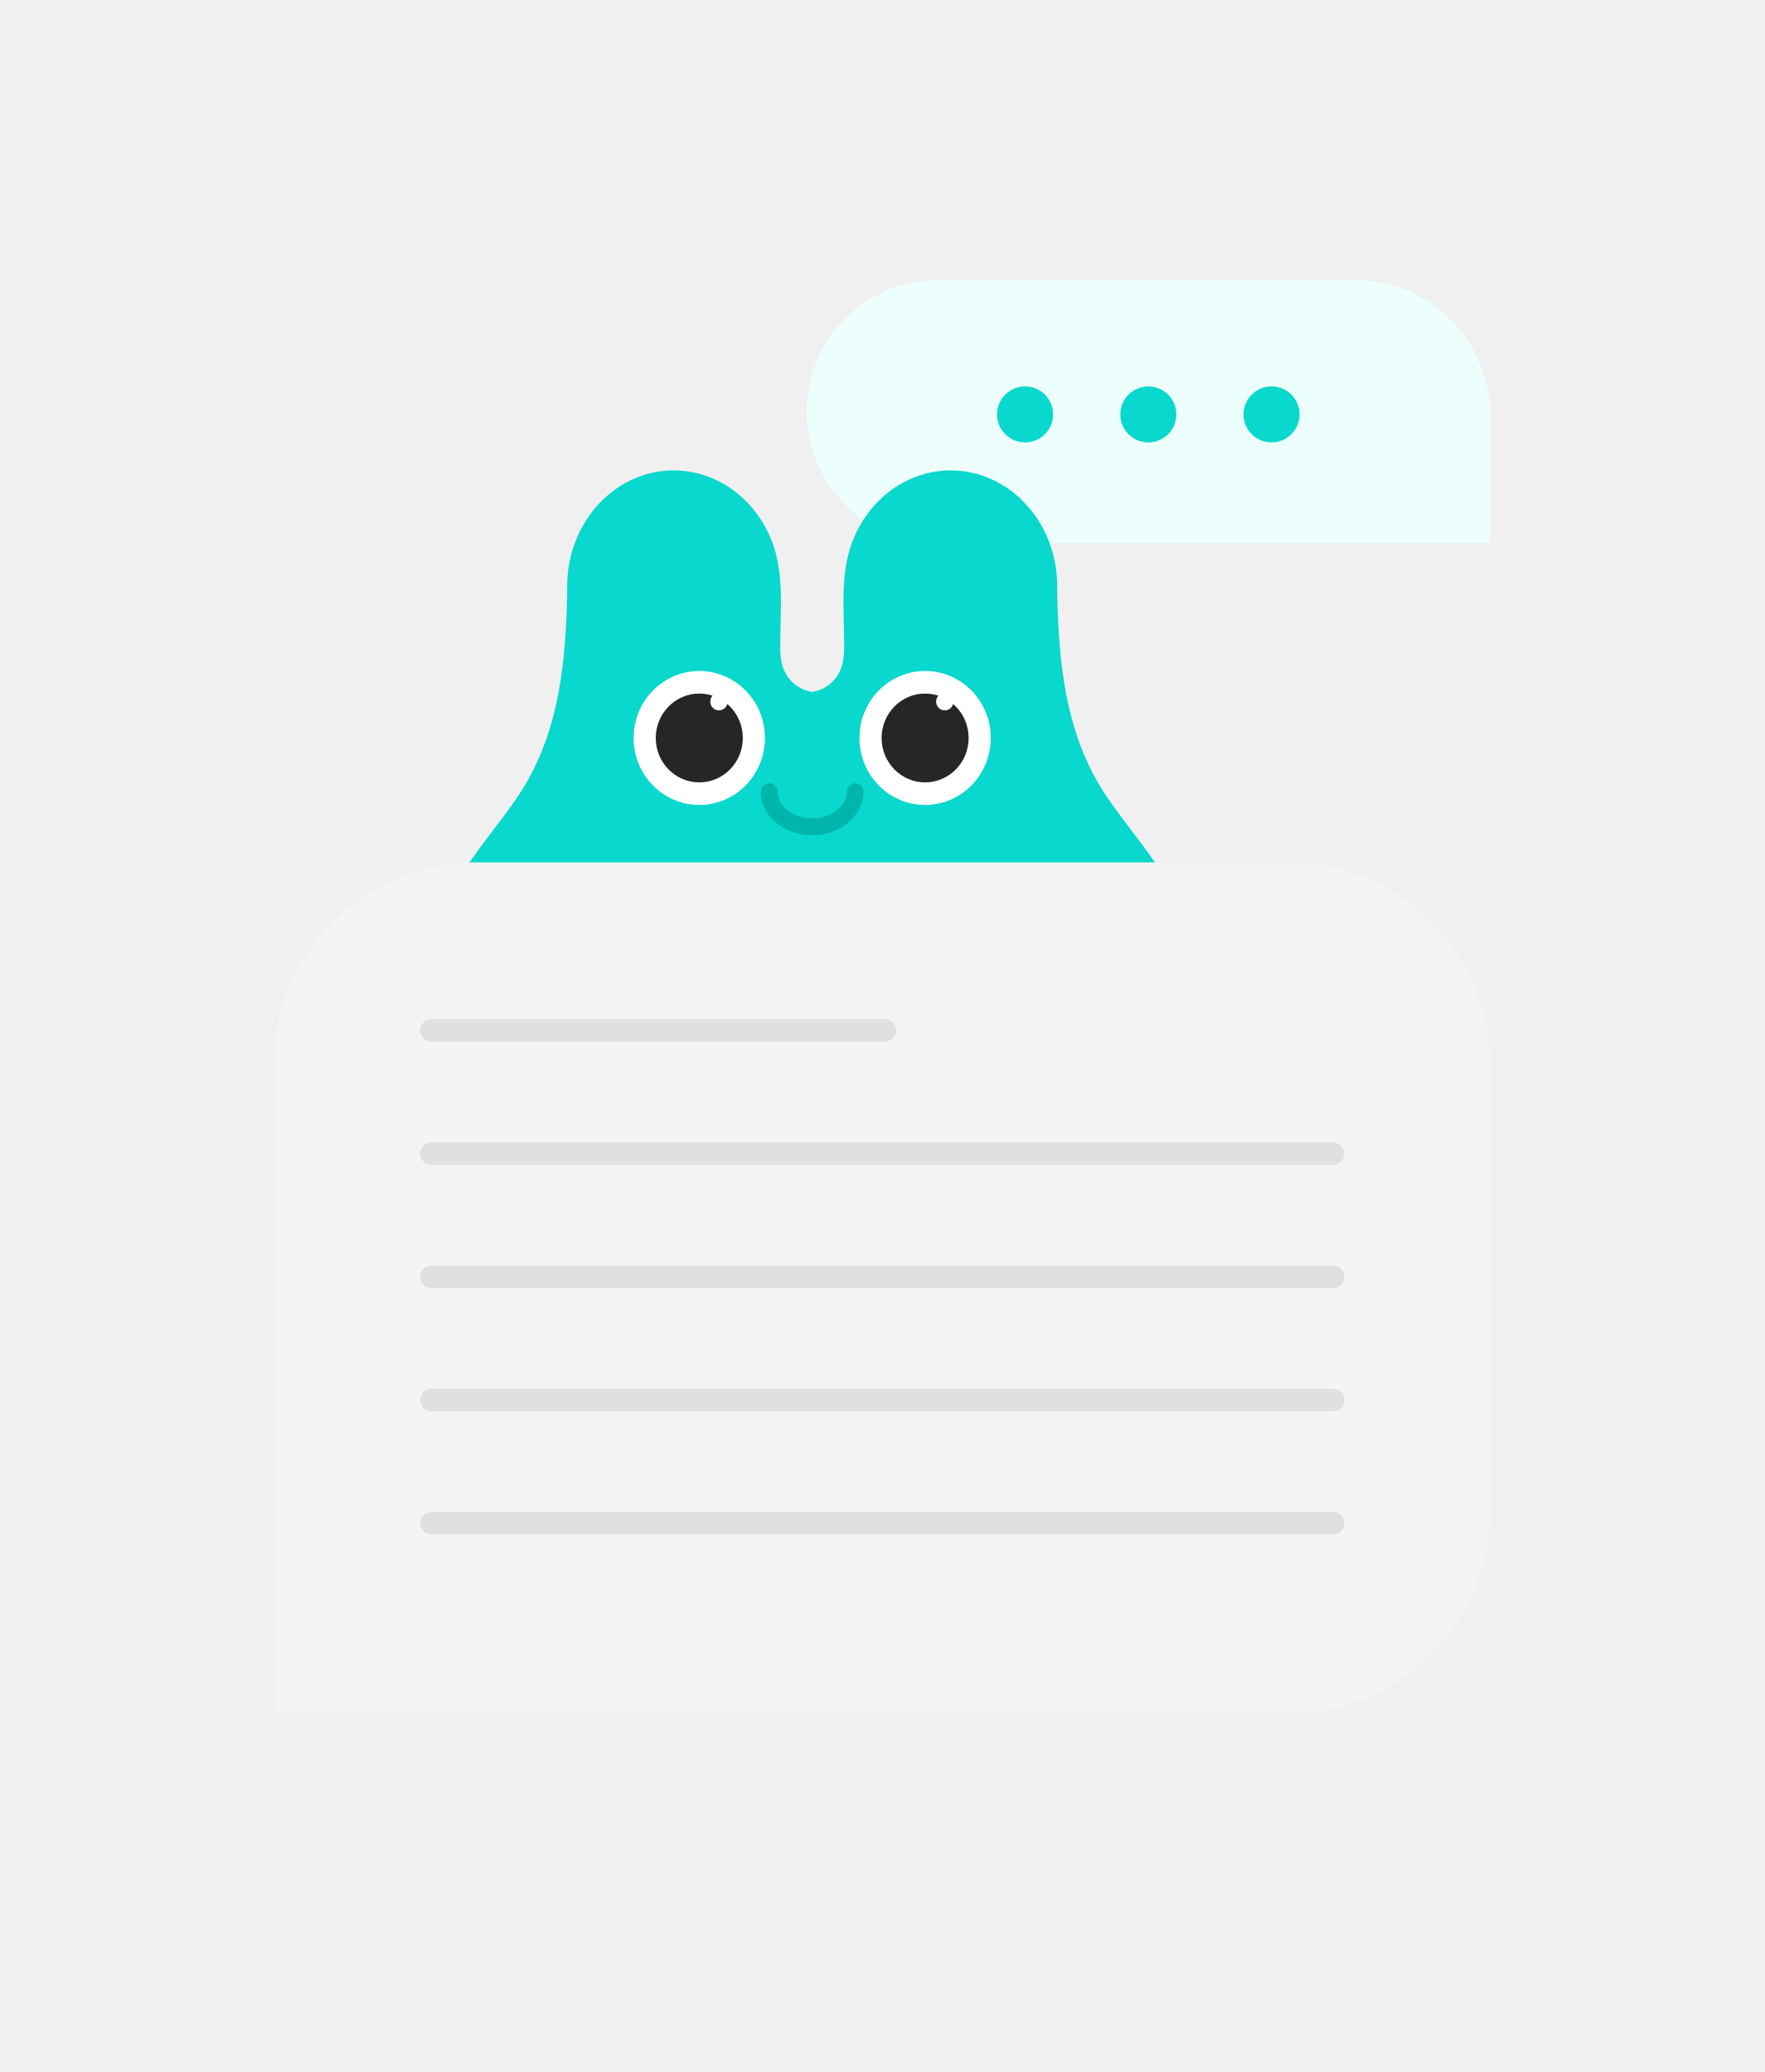
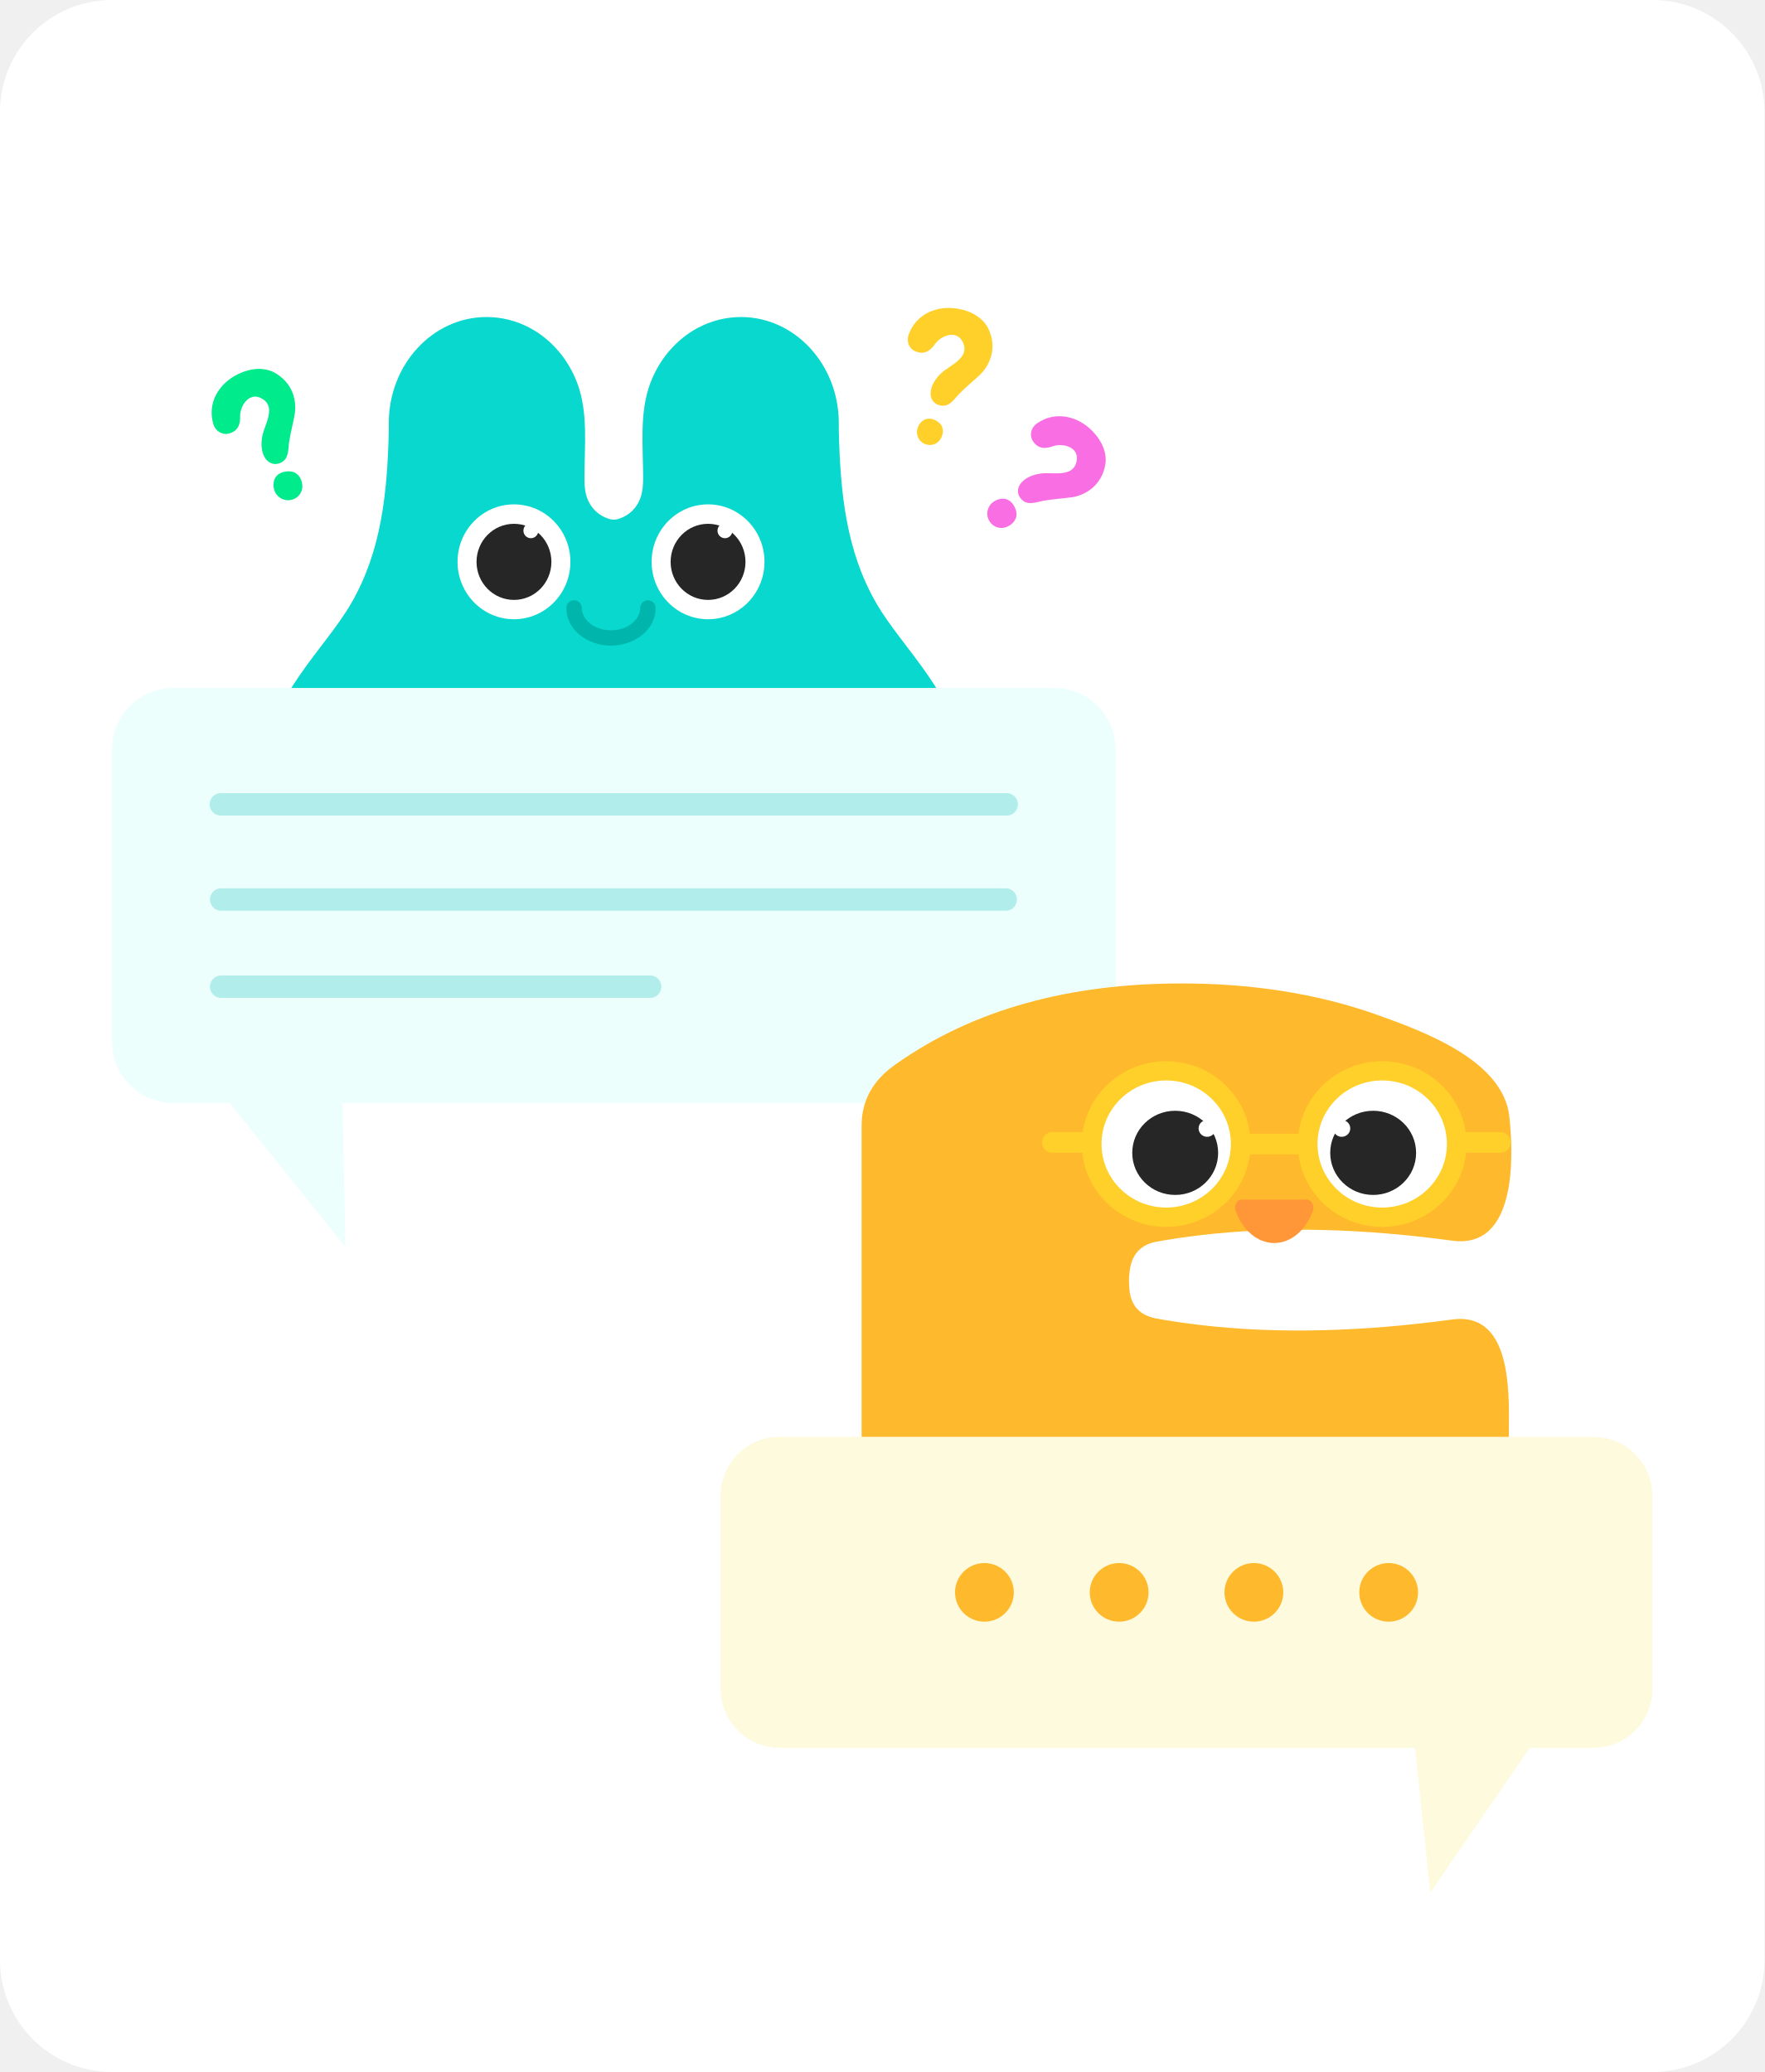
<svg xmlns="http://www.w3.org/2000/svg" width="315" height="370" viewBox="0 0 315 370" fill="none">
-   <path d="M144 73.5C144 60.521 154.521 50 167.5 50H242C255.255 50 266 60.745 266 74V97H167.5C154.521 97 144 86.479 144 73.5Z" fill="#ECFFFD" />
-   <circle cx="183" cy="74" r="5" fill="#08D8CD" />
-   <circle cx="205" cy="74" r="5" fill="#08D8CD" />
-   <circle cx="227" cy="74" r="5" fill="#08D8CD" />
-   <path d="M127.437 192.65H115.855L119.716 216.16C120.49 221.25 123.001 224 127.05 224C131.1 224 133.611 221.26 134.385 216.16L138.246 192.65H127.437Z" fill="#00B5AB" />
-   <path d="M172.23 192.65H160.647L164.508 216.16C165.282 221.25 167.793 224 171.843 224C175.892 224 178.403 221.26 179.177 216.16L183.038 192.65H172.23Z" fill="#00B5AB" />
-   <path d="M211.99 169.09C211.99 158.11 201.092 148.58 196.02 139.78C190.165 129.61 189.023 118.32 188.735 106.2V104.68C188.735 93.26 180.22 84 169.719 84C166.791 84 163.893 84.74 161.302 86.13C157.044 88.42 153.789 92.36 152.092 96.91C149.948 102.66 150.702 109.2 150.702 115.22C150.702 117.34 150.543 119.27 149.233 121.03C148.191 122.42 146.662 123.29 144.995 123.56C143.328 123.29 141.789 122.41 140.757 121.03C139.437 119.28 139.278 117.35 139.288 115.22C139.288 109.2 140.042 102.66 137.899 96.91C136.201 92.36 132.946 88.41 128.688 86.13C126.097 84.74 123.199 84 120.271 84C109.771 84 101.255 93.26 101.255 104.68V106.2C100.967 118.32 99.826 129.61 93.97 139.78C88.898 148.58 78 158.11 78 169.09C78 181.74 89.424 190.52 99.607 195.49C121.552 206.21 147.407 207.45 170.949 202.12C185.956 198.72 208.089 190.71 211.603 173.06C211.861 171.75 212 170.42 212 169.09H211.99Z" fill="#08D8CD" />
-   <path d="M152.667 141.38C152.667 144.84 149.233 147.64 144.995 147.64C140.757 147.64 137.323 144.84 137.323 141.38" stroke="#00B5AB" stroke-width="3" stroke-linecap="round" stroke-linejoin="round" />
-   <path d="M124.837 143.74C131.311 143.74 136.559 138.385 136.559 131.78C136.559 125.175 131.311 119.82 124.837 119.82C118.363 119.82 113.115 125.175 113.115 131.78C113.115 138.385 118.363 143.74 124.837 143.74Z" fill="white" />
-   <path d="M124.837 139.71C129.129 139.71 132.609 136.16 132.609 131.78C132.609 127.4 129.129 123.85 124.837 123.85C120.545 123.85 117.066 127.4 117.066 131.78C117.066 136.16 120.545 139.71 124.837 139.71Z" fill="#262626" />
-   <path d="M128.351 126.86C129.206 126.86 129.899 126.153 129.899 125.28C129.899 124.407 129.206 123.7 128.351 123.7C127.496 123.7 126.802 124.407 126.802 125.28C126.802 126.153 127.496 126.86 128.351 126.86Z" fill="white" />
-   <path d="M165.153 143.74C171.627 143.74 176.875 138.385 176.875 131.78C176.875 125.175 171.627 119.82 165.153 119.82C158.679 119.82 153.431 125.175 153.431 131.78C153.431 138.385 158.679 143.74 165.153 143.74Z" fill="white" />
-   <path d="M165.153 139.71C169.445 139.71 172.924 136.16 172.924 131.78C172.924 127.4 169.445 123.85 165.153 123.85C160.861 123.85 157.382 127.4 157.382 131.78C157.382 136.16 160.861 139.71 165.153 139.71Z" fill="#262626" />
-   <path d="M168.667 126.86C169.522 126.86 170.215 126.153 170.215 125.28C170.215 124.407 169.522 123.7 168.667 123.7C167.812 123.7 167.118 124.407 167.118 125.28C167.118 126.153 167.812 126.86 168.667 126.86Z" fill="white" />
-   <path d="M174.245 194.07C149.829 201.16 122.584 201.49 98.853 191.6C92.61 189 85.881 185.14 81.077 179.85C85.136 186.88 92.719 192.09 99.716 195.51C121.661 206.23 147.516 207.47 171.059 202.14C186.066 198.74 208.199 190.72 211.712 173.07C211.901 172.11 211.95 171.14 212 170.16C204.655 183.05 187.038 190.35 174.255 194.06L174.245 194.07Z" fill="#00B5AB" />
-   <path d="M266 190C266 170.118 249.882 154 230 154H85C65.118 154 49 170.118 49 190V306H230C249.882 306 266 289.882 266 270V190Z" fill="#F4F4F4" />
-   <path d="M77 184H158" stroke="#E0E0E0" stroke-width="4" stroke-linecap="round" />
-   <path d="M77 206H238" stroke="#E0E0E0" stroke-width="4" stroke-linecap="round" />
-   <path d="M77 228H238" stroke="#E0E0E0" stroke-width="4" stroke-linecap="round" />
-   <path d="M77 250H238" stroke="#E0E0E0" stroke-width="4" stroke-linecap="round" />
-   <path d="M77 272H238" stroke="#E0E0E0" stroke-width="4" stroke-linecap="round" />
+   <rect width="315" height="370" rx="20" fill="white" />
+   <path d="M90.762 103.565C94.766 103.565 98.017 100.263 98.017 96.19C98.017 92.117 94.766 88.814 90.762 88.814C86.758 88.814 83.507 92.117 83.507 96.19C83.507 100.263 86.758 103.565 90.762 103.565Z" fill="#262626" />
+   <path d="M94.043 91.606C94.846 91.606 95.488 90.946 95.488 90.135C95.488 89.325 94.846 88.664 94.043 88.664C93.24 88.664 92.598 89.325 92.598 90.135C92.598 90.946 93.24 91.606 94.043 91.606Z" fill="white" />
+   <path d="M92.989 155.221H82.353L85.895 176.756C86.608 181.419 88.915 183.941 92.628 183.941C96.341 183.941 98.659 181.429 99.361 176.756L102.903 155.221H92.979H92.989Z" fill="#00B5AB" />
+   <path d="M134.13 155.221H123.494L127.036 176.756C127.748 181.419 130.056 183.941 133.769 183.941C137.481 183.941 139.799 181.429 140.502 176.756L144.044 155.221H134.12H134.13Z" fill="#00B5AB" />
+   <path d="M171.107 134.556C171.107 124.499 161.092 115.773 156.436 107.707C151.058 98.391 150.014 88.054 149.744 76.946V75.555C149.744 65.097 141.917 56.611 132.274 56.611C129.585 56.611 126.926 57.292 124.547 58.563C120.634 60.664 117.644 64.267 116.088 68.44C114.122 73.703 114.814 79.698 114.814 85.212C114.814 87.153 114.664 88.924 113.47 90.535C112.667 91.606 111.533 92.347 110.289 92.697C109.827 92.827 109.335 92.827 108.864 92.697C107.609 92.347 106.486 91.606 105.683 90.535C104.469 88.934 104.328 87.163 104.338 85.212C104.338 79.698 105.031 73.703 103.064 68.44C101.509 64.267 98.518 60.654 94.605 58.563C92.227 57.292 89.568 56.611 86.879 56.611C77.236 56.611 69.409 65.097 69.409 75.555V76.946C69.148 88.043 68.094 98.391 62.716 107.707C58.06 115.773 48.046 124.499 48.046 134.556C48.046 146.145 58.542 154.19 67.894 158.744C88.053 168.56 111.804 169.701 133.428 164.818C147.215 161.706 167.544 154.37 170.765 138.199C171.006 136.998 171.127 135.777 171.127 134.566L171.107 134.556Z" fill="#08D8CD" />
+   <path d="M136.438 157.412C114.012 163.907 88.986 164.207 67.192 155.151C61.462 152.769 55.281 149.237 50.866 144.383C54.599 150.828 61.562 155.591 67.984 158.723C88.143 168.54 111.894 169.681 133.518 164.798C147.305 161.685 167.635 154.34 170.856 138.169C171.026 137.288 171.077 136.397 171.117 135.507C164.374 147.315 148.188 154 136.448 157.402L136.438 157.412Z" fill="#00B5AB" />
+   <path fill-rule="evenodd" clip-rule="evenodd" d="M102.482 107.188C103.245 107.188 103.857 107.798 103.857 108.558C103.857 110.52 105.914 112.551 109.075 112.551C112.235 112.551 114.292 110.52 114.292 108.558C114.292 107.798 114.905 107.188 115.667 107.188C116.43 107.188 117.042 107.798 117.042 108.558C117.042 112.531 113.199 115.293 109.075 115.293C104.951 115.293 101.107 112.531 101.107 108.558C101.107 107.798 101.72 107.188 102.482 107.188Z" fill="#00B5AB" />
+   <path d="M91.755 110.58C97.324 110.58 101.83 105.987 101.83 100.323C101.83 94.659 97.314 90.065 91.755 90.065C86.196 90.065 81.681 94.659 81.681 100.323C81.681 105.987 86.196 110.58 91.755 110.58Z" fill="white" />
+   <path d="M91.755 107.127C95.448 107.127 98.438 104.085 98.438 100.332C98.438 96.579 95.448 93.537 91.755 93.537C88.062 93.537 85.072 96.579 85.072 100.332C85.072 104.085 88.062 107.127 91.755 107.127Z" fill="#262626" />
+   <path d="M94.775 96.109C95.508 96.109 96.11 95.499 96.11 94.758C96.11 94.018 95.518 93.407 94.775 93.407C94.033 93.407 93.441 94.018 93.441 94.758C93.441 95.499 94.033 96.109 94.775 96.109Z" fill="white" />
+   <path d="M126.404 110.58C131.973 110.58 136.478 105.987 136.478 100.323C136.478 94.659 131.963 90.065 126.404 90.065C120.845 90.065 116.329 94.659 116.329 100.323C116.329 105.987 120.845 110.58 126.404 110.58Z" fill="white" />
+   <path d="M126.404 107.127C130.096 107.127 133.086 104.085 133.086 100.332C133.086 96.579 130.096 93.537 126.404 93.537C122.711 93.537 119.721 96.579 119.721 100.332C119.721 104.085 122.711 107.127 126.404 107.127Z" fill="#262626" />
+   <path d="M129.424 96.109C130.156 96.109 130.758 95.499 130.758 94.758C130.758 94.018 130.166 93.407 129.424 93.407C128.681 93.407 128.089 94.018 128.089 94.758C128.089 95.499 128.681 96.109 129.424 96.109Z" fill="white" />
+   <path d="M188.185 122.848H30.968C24.907 122.848 20 127.741 20 133.785V186.032C20 192.077 24.907 196.97 30.968 196.97H40.992L61.693 222.698L61.131 196.97H188.195C194.256 196.97 199.162 192.077 199.162 186.032V133.785C199.162 127.741 194.256 122.848 188.195 122.848H188.185Z" fill="#ECFFFD" />
+   <path d="M39.427 143.633H179.716" stroke="#B1EDEA" stroke-width="4" stroke-linecap="round" />
+   <path d="M39.487 160.625H179.546" stroke="#B1EDEA" stroke-width="4" stroke-linecap="round" />
+   <path d="M39.487 176.196H116.059" stroke="#B1EDEA" stroke-width="4" stroke-linecap="round" />
+   <path d="M174.94 66.928C173.746 68.059 172.462 69.09 171.298 70.271C170.344 71.242 169.542 72.713 167.926 72.412C166.411 72.132 165.869 70.771 166.24 69.43C166.531 68.339 167.214 67.389 168.067 66.608C169.672 65.137 173.264 63.886 171.86 61.044C170.766 58.833 167.966 59.934 166.923 61.425C166.301 62.325 165.327 63.356 163.742 62.855C163.09 62.675 162.638 62.305 162.337 61.745C162.016 61.164 161.976 60.414 162.237 59.693C163.571 56.051 167.294 54.45 171.117 55.15C173.606 55.6 175.502 56.861 176.405 58.612C178.091 62.055 176.766 65.157 174.94 66.928ZM168.187 76.265C168.398 76.785 168.368 77.396 168.097 78.036C167.685 79.037 166.672 79.617 165.618 79.427C164.183 79.167 163.531 77.836 163.722 76.775C163.902 75.805 164.785 74.534 166.22 74.794C166.391 74.824 166.571 74.874 166.732 74.944C167.485 75.244 167.996 75.715 168.217 76.275H168.197L168.187 76.265Z" fill="#FFD029" />
+   <path d="M52.601 74.073C52.3 75.684 51.868 77.275 51.618 78.906C51.417 80.247 51.628 81.909 50.143 82.619C48.748 83.279 47.514 82.489 47.022 81.178C46.611 80.127 46.611 78.947 46.841 77.826C47.273 75.694 49.45 72.582 46.641 71.111C44.453 69.96 42.838 72.492 42.868 74.313C42.898 75.404 42.707 76.815 41.132 77.335C40.5 77.566 39.918 77.525 39.346 77.255C38.744 76.975 38.272 76.385 38.061 75.644C36.998 71.912 39.075 68.439 42.577 66.768C44.865 65.677 47.132 65.597 48.888 66.478C52.28 68.289 53.032 71.571 52.591 74.063L52.601 74.073ZM52.832 84.53C53.364 84.861 53.735 85.441 53.906 86.192C54.187 87.372 53.655 88.553 52.571 89.064C51.106 89.764 49.641 88.984 49.119 87.903C48.648 86.902 48.607 85.181 50.072 84.48C50.243 84.4 50.444 84.33 50.634 84.28C51.517 84.07 52.28 84.15 52.852 84.52H52.832V84.53Z" fill="#00EB8C" />
+   <path d="M191.275 88.804C189.64 89.024 187.994 89.124 186.369 89.404C185.034 89.635 183.509 90.365 182.375 89.184C181.301 88.073 181.663 86.652 182.756 85.782C183.629 85.061 184.743 84.691 185.887 84.551C188.054 84.281 191.707 85.362 192.219 82.239C192.63 79.808 189.7 79.077 187.984 79.677C186.951 80.058 185.556 80.318 184.563 78.997C184.141 78.467 183.991 77.906 184.071 77.276C184.151 76.615 184.563 75.985 185.195 75.555C188.406 73.373 192.369 74.234 195.068 77.026C196.824 78.847 197.627 80.968 197.336 82.91C196.694 86.682 193.804 88.444 191.285 88.814L191.275 88.804ZM181.402 92.336C181.251 92.947 180.82 93.477 180.157 93.877C179.124 94.518 177.829 94.388 176.997 93.527C175.873 92.356 176.144 90.725 177.007 89.895C177.799 89.124 179.435 88.554 180.569 89.715C180.699 89.855 180.83 90.015 180.93 90.185C181.412 90.945 181.572 91.706 181.412 92.356L181.392 92.336H181.402Z" fill="#FA6EE3" />
+   <path d="M201.601 227.732C201.781 224.75 202.985 222.358 206.518 221.718C209.016 221.268 211.565 220.897 214.134 220.587C228.352 218.896 243.604 219.426 259.258 221.548C270.827 223.119 270.215 206.387 269.453 199.392C268.379 189.455 254.461 184.291 245.832 181.209C234.724 177.256 222.803 175.615 210.983 175.615C191.306 175.615 173.866 180.068 159.657 190.226C156.005 192.837 153.817 196.35 153.817 200.963V228.813V228.343V261.096C153.817 265.709 156.005 270.042 159.657 272.654C173.856 282.811 191.928 288.905 211.605 288.905C232.255 288.905 251.15 282.201 265.64 271.113C267.968 269.341 269.352 266.519 269.352 263.527V257.013C269.352 250.268 270.506 234.097 259.238 235.628C243.584 237.749 228.332 238.28 214.113 236.588C211.545 236.278 208.986 235.918 206.497 235.458C203.447 234.897 201.842 233.156 201.611 230.084C201.551 229.273 201.53 228.473 201.581 227.712L201.601 227.732Z" fill="#FFB92C" />
+   <path d="M233.259 214.202C234.122 214.202 234.724 215.293 234.372 216.254C233.138 219.636 230.519 221.968 227.479 221.968C224.438 221.968 221.83 219.636 220.585 216.254C220.234 215.293 220.836 214.202 221.699 214.202H233.259Z" fill="#FF9739" />
+   <path d="M208.193 215.634C214.575 215.634 219.743 210.55 219.743 204.286C219.743 198.021 214.575 192.938 208.193 192.938C201.811 192.938 196.644 198.021 196.644 204.286C196.644 210.55 201.811 215.634 208.193 215.634Z" fill="white" />
+   <path d="M209.799 213.382C214.033 213.382 217.465 210.02 217.465 205.867C217.465 201.714 214.033 198.352 209.799 198.352C205.564 198.352 202.132 201.714 202.132 205.867C202.132 210.02 205.564 213.382 209.799 213.382Z" fill="#262626" />
+   <path d="M215.97 202.764C216.812 202.764 217.495 202.093 217.495 201.263C217.495 200.432 216.812 199.762 215.97 199.762C215.127 199.762 214.444 200.432 214.444 201.263C214.444 202.093 215.127 202.764 215.97 202.764Z" fill="white" />
+   <path d="M208.193 219.086C216.512 219.086 223.255 212.461 223.255 204.295C223.255 196.13 216.512 189.505 208.193 189.505C199.875 189.505 193.132 196.13 193.132 204.295C193.132 212.461 199.875 219.086 208.193 219.086Z" fill="#FFD029" />
+   <path d="M208.193 215.634C214.575 215.634 219.743 210.55 219.743 204.286C219.743 198.021 214.575 192.938 208.193 192.938C201.811 192.938 196.644 198.021 196.644 204.286C196.644 210.55 201.811 215.634 208.193 215.634Z" fill="white" />
+   <path d="M209.799 213.382C214.033 213.382 217.465 210.02 217.465 205.867C217.465 201.714 214.033 198.352 209.799 198.352C205.564 198.352 202.132 201.714 202.132 205.867C202.132 210.02 205.564 213.382 209.799 213.382Z" fill="#262626" />
+   <path d="M215.5 203.002C216.342 203.002 217.025 202.332 217.025 201.501C217.025 200.67 216.342 200 215.5 200C214.657 200 213.974 200.67 213.974 201.501C213.974 202.332 214.657 203.002 215.5 203.002Z" fill="white" />
+   <path d="M246.755 219.086C255.073 219.086 261.816 212.461 261.816 204.295C261.816 196.13 255.073 189.505 246.755 189.505C238.436 189.505 231.693 196.13 231.693 204.295C231.693 212.461 238.436 219.086 246.755 219.086Z" fill="#FFD029" />
+   <path d="M246.755 215.634C253.137 215.634 258.305 210.55 258.305 204.286C258.305 198.021 253.137 192.938 246.755 192.938C240.373 192.938 235.206 198.021 235.206 204.286C235.206 210.55 240.373 215.634 246.755 215.634Z" fill="white" />
+   <path d="M252.806 205.867C252.806 210.02 249.374 213.382 245.139 213.382C240.905 213.382 237.473 210.02 237.473 205.867C237.473 201.714 240.905 198.352 245.139 198.352C249.374 198.352 252.806 201.714 252.806 205.867Z" fill="#262626" />
+   <path d="M239.526 203.002C240.369 203.002 241.051 202.332 241.051 201.501C241.051 200.67 240.369 200 239.526 200C238.683 200 238 200.67 238 201.501C238 202.332 238.683 203.002 239.526 203.002Z" fill="white" />
+   <path d="M231.794 202.434H221.238V206.136H231.794V202.434Z" fill="#FFD029" />
+   <path d="M194.727 202.154H187.884C186.858 202.154 186.027 202.983 186.027 204.006C186.027 205.028 186.858 205.857 187.884 205.857H194.727C195.752 205.857 196.583 205.028 196.583 204.006C196.583 202.983 195.752 202.154 194.727 202.154Z" fill="#FFD029" />
+   <path d="M267.837 202.154H260.994C259.968 202.154 259.137 202.983 259.137 204.006C259.137 205.028 259.968 205.857 260.994 205.857H267.837C268.862 205.857 269.693 205.028 269.693 204.006C269.693 202.983 268.862 202.154 267.837 202.154Z" fill="#FFD029" />
+   <path d="M284.434 256.572H139.208C133.368 256.572 128.642 261.286 128.642 267.11V301.584C128.642 307.408 133.368 312.122 139.208 312.122H252.615L255.335 337.99L273.085 312.122H284.434C290.274 312.122 295 307.408 295 301.584V267.11C295 261.286 290.274 256.572 284.434 256.572Z" fill="#FEFADD" />
+   <path d="M175.742 289.586C178.64 289.586 180.99 287.242 180.99 284.352C180.99 281.461 178.64 279.118 175.742 279.118C172.844 279.118 170.494 281.461 170.494 284.352C170.494 287.242 172.844 289.586 175.742 289.586Z" fill="#FFB92C" />
+   <path d="M199.794 289.586C202.693 289.586 205.042 287.242 205.042 284.352C205.042 281.461 202.693 279.118 199.794 279.118C196.896 279.118 194.546 281.461 194.546 284.352C194.546 287.242 196.896 289.586 199.794 289.586Z" fill="#FFB92C" />
+   <path d="M223.847 289.586C226.745 289.586 229.095 287.242 229.095 284.352C229.095 281.461 226.745 279.118 223.847 279.118C220.948 279.118 218.599 281.461 218.599 284.352C218.599 287.242 220.948 289.586 223.847 289.586Z" fill="#FFB92C" />
+   <path d="M247.909 289.586C250.807 289.586 253.157 287.242 253.157 284.352C253.157 281.461 250.807 279.118 247.909 279.118C245.01 279.118 242.661 281.461 242.661 284.352C242.661 287.242 245.01 289.586 247.909 289.586Z" fill="#FFB92C" />
</svg>
